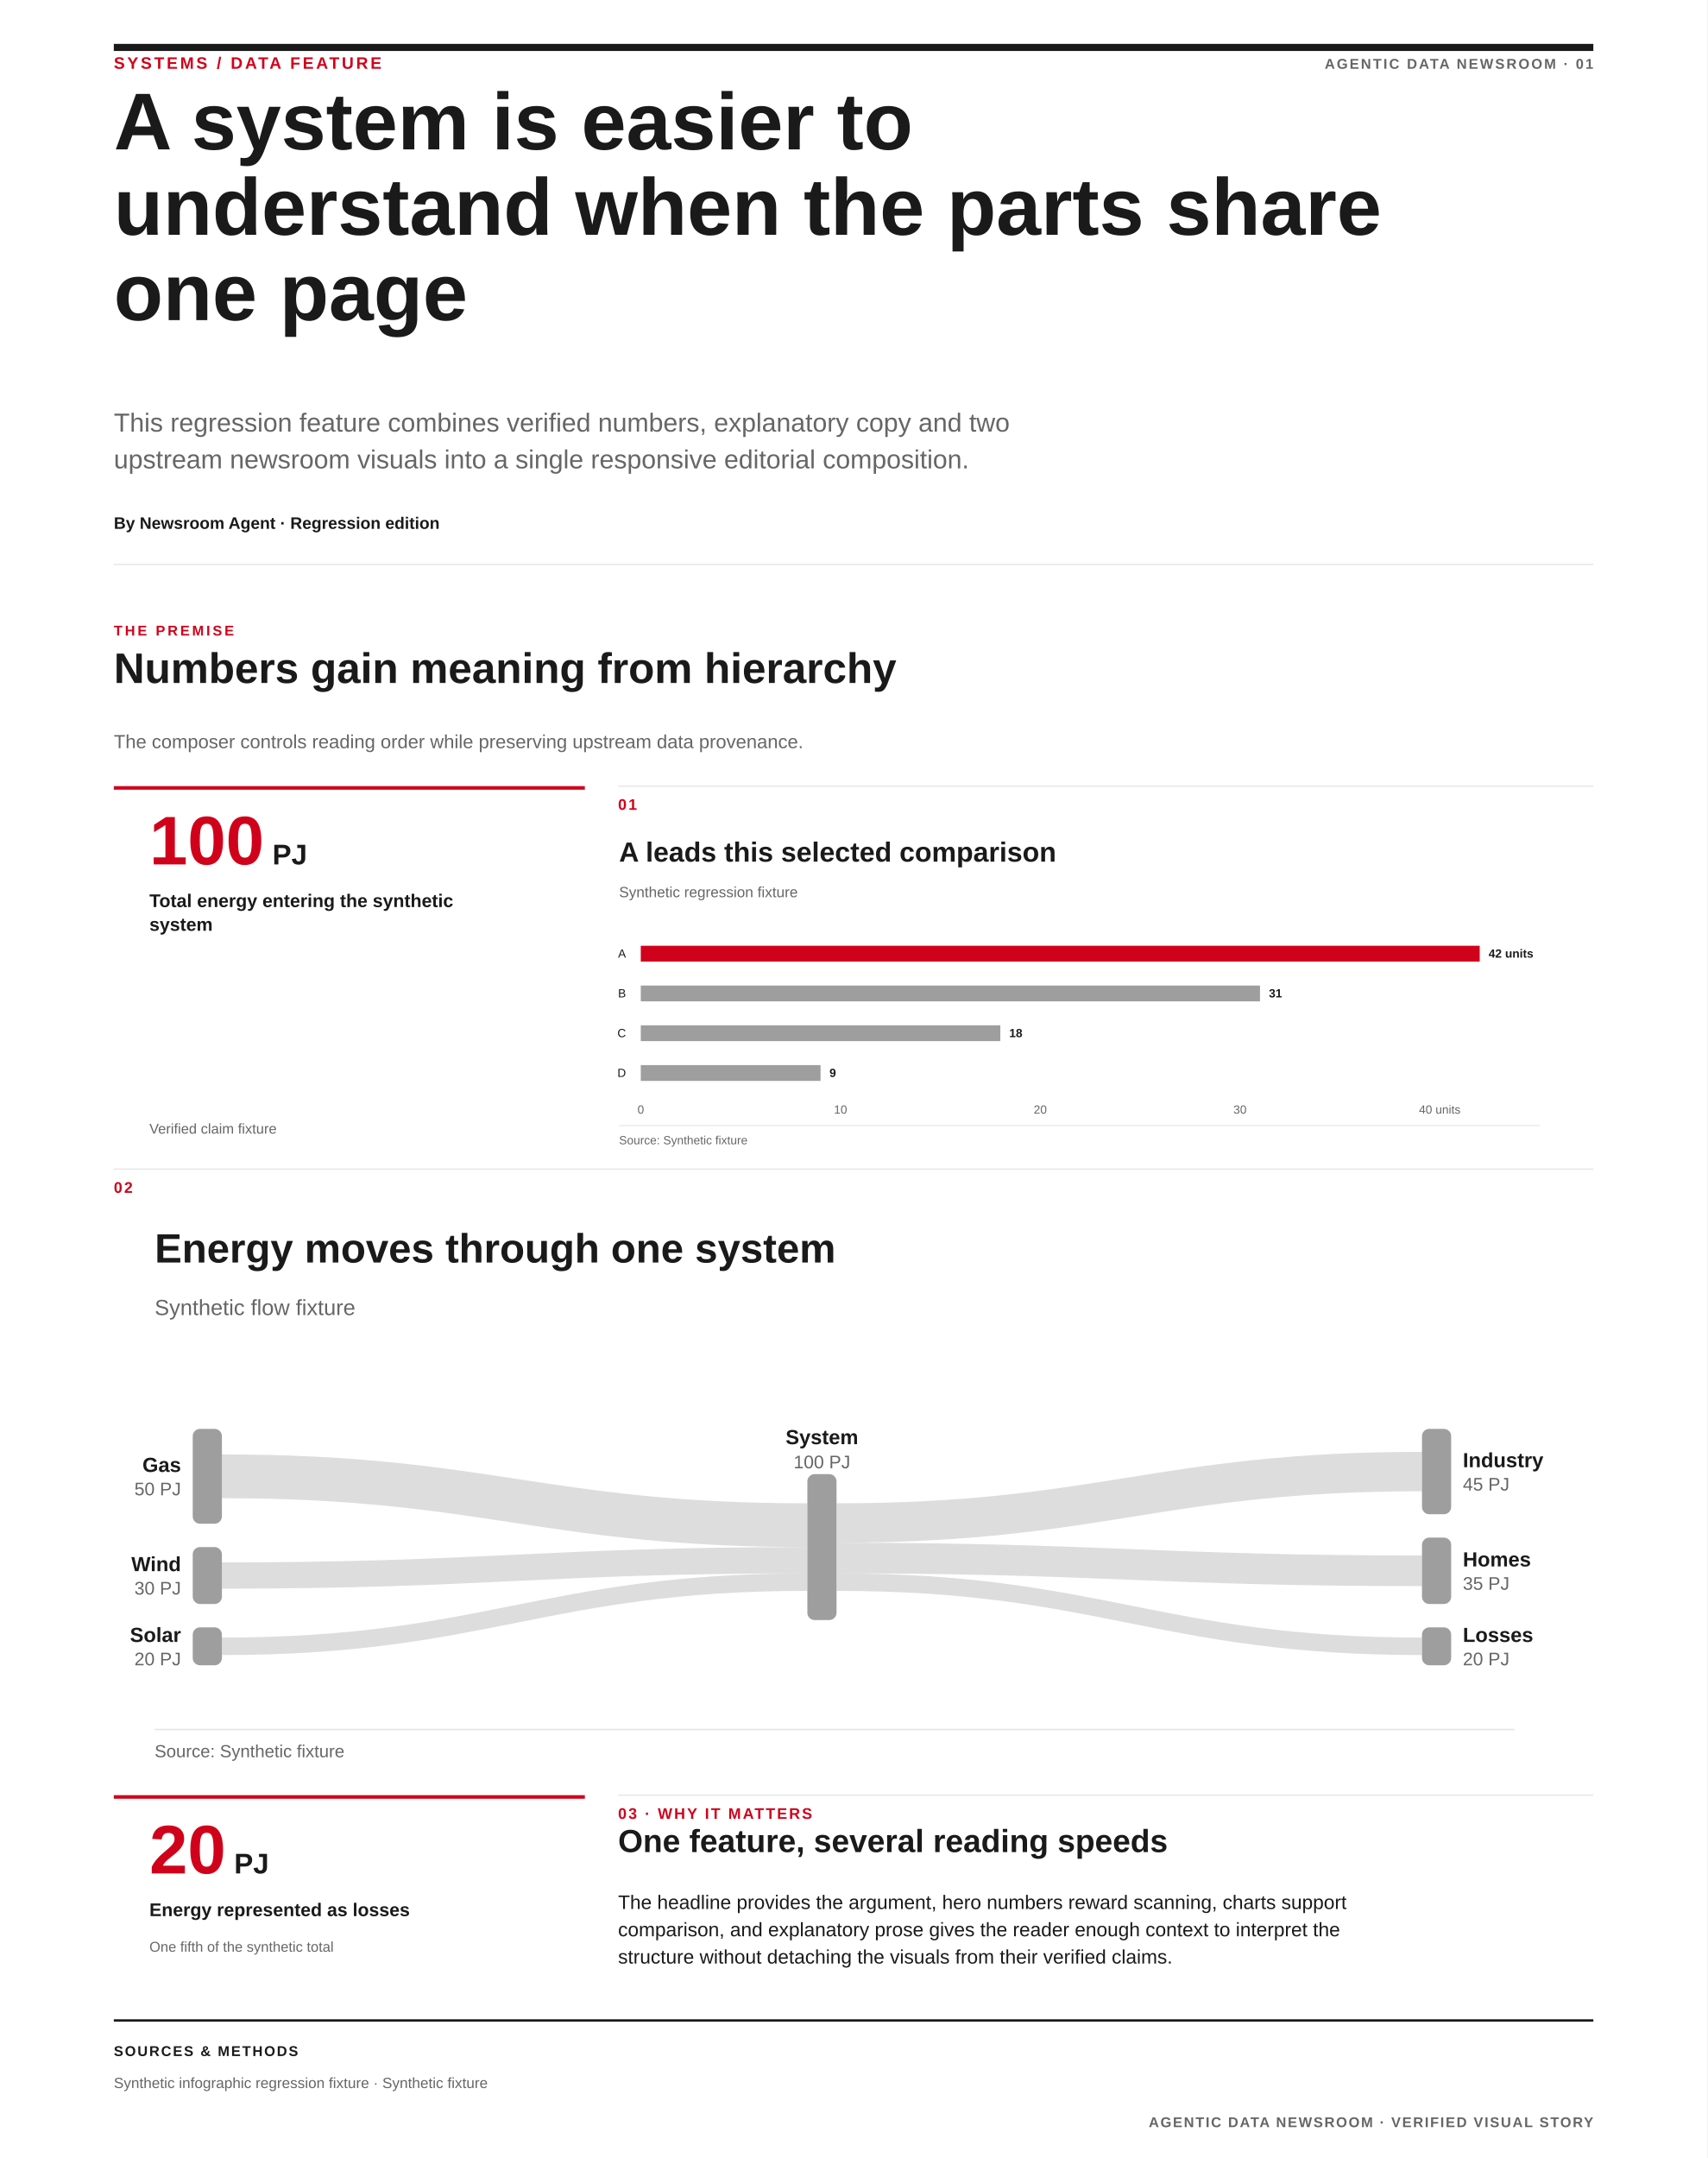
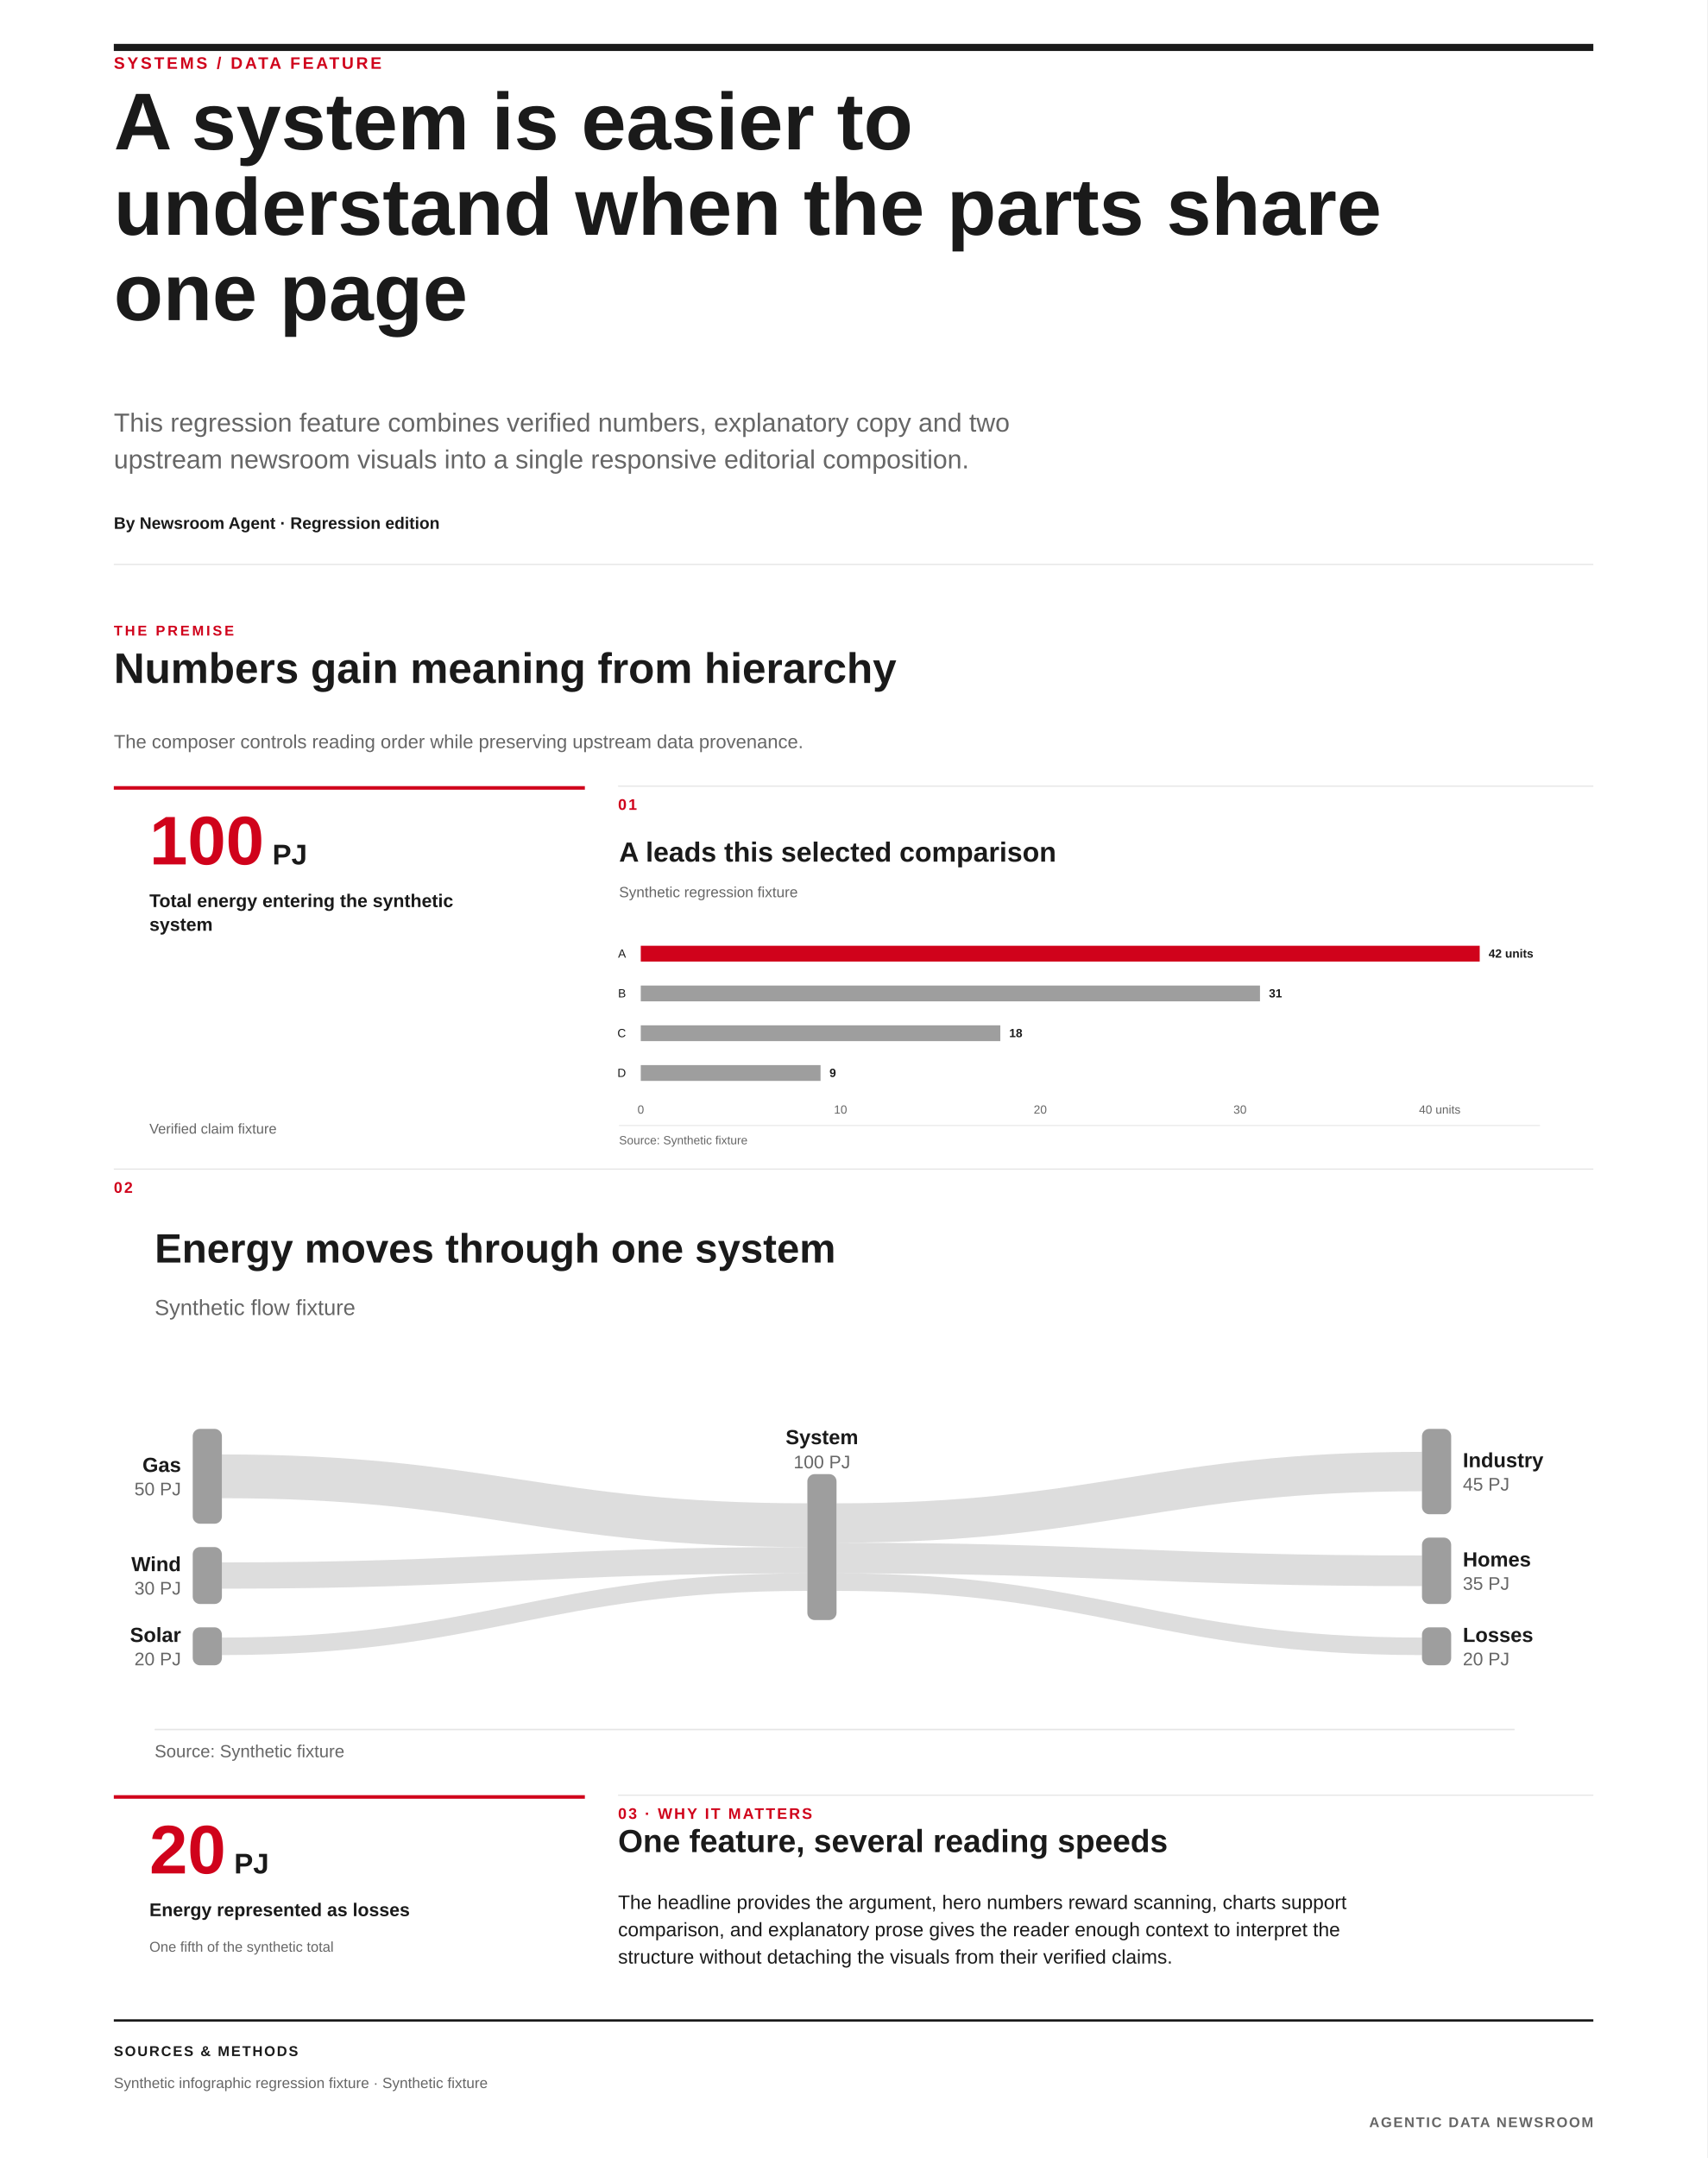
<svg xmlns="http://www.w3.org/2000/svg" viewBox="0 0 1440 1820" role="img" aria-labelledby="info-title info-desc" data-infographic-version="1.0.0" data-viewport="desktop" data-layout-strategy="balanced">
  <rect width="1440" height="1820" fill="#FFFFFF" />
  <line x1="96" y1="40" x2="1344" y2="40" stroke="#1A1A1A" stroke-width="6" />
  <text x="96" y="58" font-family="'PingFang SC', 'Heiti SC', 'Noto Sans SC', 'Microsoft YaHei', Arial, Helvetica, sans-serif" font-size="14" font-weight="700" letter-spacing="2" fill="#D0021B">SYSTEMS / DATA FEATURE</text>
-   <text x="1344" y="58" text-anchor="end" font-family="'PingFang SC', 'Heiti SC', 'Noto Sans SC', 'Microsoft YaHei', Arial, Helvetica, sans-serif" font-size="12" font-weight="700" letter-spacing="1.5" fill="#666666">AGENTIC DATA NEWSROOM · 01</text>
  <text x="96" y="126" text-anchor="start" font-family="'PingFang SC', 'Heiti SC', 'Noto Sans SC', 'Microsoft YaHei', Arial, Helvetica, sans-serif" font-size="68" font-weight="700" fill="#1A1A1A">A system is easier to</text>
  <text x="96" y="198" text-anchor="start" font-family="'PingFang SC', 'Heiti SC', 'Noto Sans SC', 'Microsoft YaHei', Arial, Helvetica, sans-serif" font-size="68" font-weight="700" fill="#1A1A1A">understand when the parts share</text>
  <text x="96" y="270" text-anchor="start" font-family="'PingFang SC', 'Heiti SC', 'Noto Sans SC', 'Microsoft YaHei', Arial, Helvetica, sans-serif" font-size="68" font-weight="700" fill="#1A1A1A">one page</text>
  <text x="96" y="364" text-anchor="start" font-family="'PingFang SC', 'Heiti SC', 'Noto Sans SC', 'Microsoft YaHei', Arial, Helvetica, sans-serif" font-size="22" font-weight="400" fill="#666666">This regression feature combines verified numbers, explanatory copy and two</text>
  <text x="96" y="395" text-anchor="start" font-family="'PingFang SC', 'Heiti SC', 'Noto Sans SC', 'Microsoft YaHei', Arial, Helvetica, sans-serif" font-size="22" font-weight="400" fill="#666666">upstream newsroom visuals into a single responsive editorial composition.</text>
  <text x="96" y="446" font-family="'PingFang SC', 'Heiti SC', 'Noto Sans SC', 'Microsoft YaHei', Arial, Helvetica, sans-serif" font-size="14" font-weight="600" fill="#1A1A1A">By Newsroom Agent  ·  Regression edition</text>
  <line x1="96" y1="476" x2="1344" y2="476" stroke="#E5E5E5" stroke-width="1" />
  <text x="96" y="536" font-family="'PingFang SC', 'Heiti SC', 'Noto Sans SC', 'Microsoft YaHei', Arial, Helvetica, sans-serif" font-size="12" font-weight="700" letter-spacing="2" fill="#D0021B">THE PREMISE</text>
  <text x="96" y="576" text-anchor="start" font-family="'PingFang SC', 'Heiti SC', 'Noto Sans SC', 'Microsoft YaHei', Arial, Helvetica, sans-serif" font-size="36" font-weight="700" fill="#1A1A1A">Numbers gain meaning from hierarchy</text>
  <text x="96" y="631" text-anchor="start" font-family="'PingFang SC', 'Heiti SC', 'Noto Sans SC', 'Microsoft YaHei', Arial, Helvetica, sans-serif" font-size="16" font-weight="400" fill="#666666">The composer controls reading order while preserving upstream data provenance.</text>
  <rect data-role="hero-stat" data-module-id="stat-total" x="96" y="663" width="397.333" height="3" fill="#D0021B" />
  <text x="126" y="729" font-family="'PingFang SC', 'Heiti SC', 'Noto Sans SC', 'Microsoft YaHei', Arial, Helvetica, sans-serif" font-size="58" font-weight="700" fill="#D0021B">100<tspan font-size="24" dx="7" fill="#1A1A1A">PJ</tspan>
  </text>
  <text x="126" y="765" text-anchor="start" font-family="'PingFang SC', 'Heiti SC', 'Noto Sans SC', 'Microsoft YaHei', Arial, Helvetica, sans-serif" font-size="15.5" font-weight="700" fill="#1A1A1A">Total energy entering the synthetic</text>
  <text x="126" y="785" text-anchor="start" font-family="'PingFang SC', 'Heiti SC', 'Noto Sans SC', 'Microsoft YaHei', Arial, Helvetica, sans-serif" font-size="15.5" font-weight="700" fill="#1A1A1A">system</text>
  <text x="126" y="956.056" text-anchor="start" font-family="'PingFang SC', 'Heiti SC', 'Noto Sans SC', 'Microsoft YaHei', Arial, Helvetica, sans-serif" font-size="12" font-weight="400" fill="#666666">Verified claim fixture</text>
  <rect data-role="hero-stat" data-module-id="stat-total" x="96" y="975.056" width="1" height="1" fill="none" />
  <line x1="521.333" y1="663" x2="1344" y2="663" stroke="#E5E5E5" stroke-width="1" />
  <text x="521.333" y="683" font-family="'PingFang SC', 'Heiti SC', 'Noto Sans SC', 'Microsoft YaHei', Arial, Helvetica, sans-serif" font-size="13" font-weight="700" letter-spacing="1.5" fill="#D0021B">01</text>
  <svg data-role="infographic-visual" data-module-id="bar" x="521.333" y="695" width="822.667" height="275.056" viewBox="53 0 987 330" preserveAspectRatio="xMinYMin meet">
    <rect width="1040" height="376" fill="#FFFFFF" />
    <text x="54" y="38" text-anchor="start" font-family="'PingFang SC', 'Heiti SC', 'Noto Sans SC', 'Microsoft YaHei', Arial, Helvetica, sans-serif" font-size="28" font-weight="700" fill="#1A1A1A">A leads this selected comparison</text>
    <text x="54" y="74" text-anchor="start" font-family="'PingFang SC', 'Heiti SC', 'Noto Sans SC', 'Microsoft YaHei', Arial, Helvetica, sans-serif" font-size="15" font-weight="400" fill="#666666">Synthetic regression fixture</text>
    <text x="76" y="293" text-anchor="middle" font-family="'PingFang SC', 'Heiti SC', 'Noto Sans SC', 'Microsoft YaHei', Arial, Helvetica, sans-serif" font-size="12" fill="#666666">0</text>
    <text x="278.143" y="293" text-anchor="middle" font-family="'PingFang SC', 'Heiti SC', 'Noto Sans SC', 'Microsoft YaHei', Arial, Helvetica, sans-serif" font-size="12" fill="#666666">10</text>
    <text x="480.286" y="293" text-anchor="middle" font-family="'PingFang SC', 'Heiti SC', 'Noto Sans SC', 'Microsoft YaHei', Arial, Helvetica, sans-serif" font-size="12" fill="#666666">20</text>
    <text x="682.429" y="293" text-anchor="middle" font-family="'PingFang SC', 'Heiti SC', 'Noto Sans SC', 'Microsoft YaHei', Arial, Helvetica, sans-serif" font-size="12" fill="#666666">30</text>
    <text x="884.571" y="293" text-anchor="middle" font-family="'PingFang SC', 'Heiti SC', 'Noto Sans SC', 'Microsoft YaHei', Arial, Helvetica, sans-serif" font-size="12" fill="#666666">40 units</text>
    <text x="61" y="135.125" text-anchor="end" font-family="'PingFang SC', 'Heiti SC', 'Noto Sans SC', 'Microsoft YaHei', Arial, Helvetica, sans-serif" font-size="12" fill="#1A1A1A">A</text>
    <rect data-role="data-bar" x="76" y="123.125" width="849" height="16" fill="#D0021B" />
    <text x="934" y="135.125" text-anchor="start" font-family="'PingFang SC', 'Heiti SC', 'Noto Sans SC', 'Microsoft YaHei', Arial, Helvetica, sans-serif" font-size="12" font-weight="600" fill="#1A1A1A">42 units</text>
    <text x="61" y="175.375" text-anchor="end" font-family="'PingFang SC', 'Heiti SC', 'Noto Sans SC', 'Microsoft YaHei', Arial, Helvetica, sans-serif" font-size="12" fill="#1A1A1A">B</text>
    <rect data-role="data-bar" x="76" y="163.375" width="626.643" height="16" fill="#9E9E9E" />
    <text x="711.643" y="175.375" text-anchor="start" font-family="'PingFang SC', 'Heiti SC', 'Noto Sans SC', 'Microsoft YaHei', Arial, Helvetica, sans-serif" font-size="12" font-weight="600" fill="#1A1A1A">31</text>
    <text x="61" y="215.625" text-anchor="end" font-family="'PingFang SC', 'Heiti SC', 'Noto Sans SC', 'Microsoft YaHei', Arial, Helvetica, sans-serif" font-size="12" fill="#1A1A1A">C</text>
    <rect data-role="data-bar" x="76" y="203.625" width="363.857" height="16" fill="#9E9E9E" />
    <text x="448.857" y="215.625" text-anchor="start" font-family="'PingFang SC', 'Heiti SC', 'Noto Sans SC', 'Microsoft YaHei', Arial, Helvetica, sans-serif" font-size="12" font-weight="600" fill="#1A1A1A">18</text>
    <text x="61" y="255.875" text-anchor="end" font-family="'PingFang SC', 'Heiti SC', 'Noto Sans SC', 'Microsoft YaHei', Arial, Helvetica, sans-serif" font-size="12" fill="#1A1A1A">D</text>
    <rect data-role="data-bar" x="76" y="243.875" width="181.929" height="16" fill="#9E9E9E" />
    <text x="266.929" y="255.875" text-anchor="start" font-family="'PingFang SC', 'Heiti SC', 'Noto Sans SC', 'Microsoft YaHei', Arial, Helvetica, sans-serif" font-size="12" font-weight="600" fill="#1A1A1A">9</text>
    <line x1="54" y1="305" x2="986" y2="305" stroke="#E5E5E5" stroke-width="1" />
    <text x="54" y="324" text-anchor="start" font-family="'PingFang SC', 'Heiti SC', 'Noto Sans SC', 'Microsoft YaHei', Arial, Helvetica, sans-serif" font-size="12" font-weight="400" fill="#666666">Source: Synthetic fixture</text>
  </svg>
  <line x1="96" y1="986" x2="1344" y2="986" stroke="#E5E5E5" stroke-width="1" />
  <text x="96" y="1006" font-family="'PingFang SC', 'Heiti SC', 'Noto Sans SC', 'Microsoft YaHei', Arial, Helvetica, sans-serif" font-size="13" font-weight="700" letter-spacing="1.5" fill="#D0021B">02</text>
  <svg data-role="infographic-visual" data-module-id="flow" x="96" y="1018" width="1248" height="471.385" viewBox="26 0 1014 383" preserveAspectRatio="xMinYMin meet">
    <rect width="1040" height="429" fill="#FFFFFF" />
    <text x="54" y="38" text-anchor="start" font-family="'PingFang SC', 'Heiti SC', 'Noto Sans SC', 'Microsoft YaHei', Arial, Helvetica, sans-serif" font-size="28" font-weight="700" fill="#1A1A1A">Energy moves through one system</text>
    <text x="54" y="74" text-anchor="start" font-family="'PingFang SC', 'Heiti SC', 'Noto Sans SC', 'Microsoft YaHei', Arial, Helvetica, sans-serif" font-size="15" font-weight="400" fill="#666666">Synthetic flow fixture</text>
    <path data-role="flow-hit" data-flow-key="Solar→System" d="M100.08,301 C280.638,301 320.762,257 501.32,257" fill="none" stroke="transparent" stroke-width="30" stroke-linecap="round" pointer-events="stroke" />
    <path data-role="flow-link" data-flow-key="Solar→System" d="M100.08,301 C280.638,301 320.762,257 501.32,257" fill="none" stroke="#9E9E9E" stroke-width="12" stroke-opacity="0.35" stroke-linecap="butt" pointer-events="none" />
    <path data-role="flow-hit" data-flow-key="Wind→System" d="M100.08,252.5 C280.638,252.5 320.762,242 501.32,242" fill="none" stroke="transparent" stroke-width="45" stroke-linecap="round" pointer-events="stroke" />
    <path data-role="flow-link" data-flow-key="Wind→System" d="M100.08,252.5 C280.638,252.5 320.762,242 501.32,242" fill="none" stroke="#9E9E9E" stroke-width="18" stroke-opacity="0.35" stroke-linecap="butt" pointer-events="none" />
    <path data-role="flow-hit" data-flow-key="Gas→System" d="M100.08,184.5 C280.638,184.5 320.762,218 501.32,218" fill="none" stroke="transparent" stroke-width="75" stroke-linecap="round" pointer-events="stroke" />
    <path data-role="flow-link" data-flow-key="Gas→System" d="M100.08,184.5 C280.638,184.5 320.762,218 501.32,218" fill="none" stroke="#9E9E9E" stroke-width="30" stroke-opacity="0.35" stroke-linecap="butt" pointer-events="none" />
    <path data-role="flow-hit" data-flow-key="System→Homes" d="M521.32,240.5 C701.878,240.5 742.002,249.25 922.56,249.25" fill="none" stroke="transparent" stroke-width="52.5" stroke-linecap="round" pointer-events="stroke" />
    <path data-role="flow-link" data-flow-key="System→Homes" d="M521.32,240.5 C701.878,240.5 742.002,249.25 922.56,249.25" fill="none" stroke="#9E9E9E" stroke-width="21" stroke-opacity="0.35" stroke-linecap="butt" pointer-events="none" />
    <path data-role="flow-hit" data-flow-key="System→Industry" d="M521.32,216.5 C701.878,216.5 742.002,181.25 922.56,181.25" fill="none" stroke="transparent" stroke-width="67.5" stroke-linecap="round" pointer-events="stroke" />
    <path data-role="flow-link" data-flow-key="System→Industry" d="M521.32,216.5 C701.878,216.5 742.002,181.25 922.56,181.25" fill="none" stroke="#9E9E9E" stroke-width="27" stroke-opacity="0.35" stroke-linecap="butt" pointer-events="none" />
    <path data-role="flow-hit" data-flow-key="System→Losses" d="M521.32,257 C701.878,257 742.002,301 922.56,301" fill="none" stroke="transparent" stroke-width="30" stroke-linecap="round" pointer-events="stroke" />
    <path data-role="flow-link" data-flow-key="System→Losses" d="M521.32,257 C701.878,257 742.002,301 922.56,301" fill="none" stroke="#9E9E9E" stroke-width="12" stroke-opacity="0.35" stroke-linecap="butt" pointer-events="none" />
    <rect data-role="flow-node" data-value="50" x="80.08" y="152" width="20" height="65" rx="5" fill="#9E9E9E" />
    <text data-role="flow-node-label" x="72.08" y="181.5" text-anchor="end" font-family="'PingFang SC', 'Heiti SC', 'Noto Sans SC', 'Microsoft YaHei', Arial, Helvetica, sans-serif" font-size="14" font-weight="700" fill="#1A1A1A">Gas</text>
    <text data-role="flow-node-value" x="72.08" y="197.5" text-anchor="end" font-family="'PingFang SC', 'Heiti SC', 'Noto Sans SC', 'Microsoft YaHei', Arial, Helvetica, sans-serif" font-size="12.5" fill="#666666">50 PJ</text>
    <rect data-role="flow-node" data-value="30" x="80.08" y="233" width="20" height="39" rx="5" fill="#9E9E9E" />
    <text data-role="flow-node-label" x="72.08" y="249.5" text-anchor="end" font-family="'PingFang SC', 'Heiti SC', 'Noto Sans SC', 'Microsoft YaHei', Arial, Helvetica, sans-serif" font-size="14" font-weight="700" fill="#1A1A1A">Wind</text>
    <text data-role="flow-node-value" x="72.08" y="265.5" text-anchor="end" font-family="'PingFang SC', 'Heiti SC', 'Noto Sans SC', 'Microsoft YaHei', Arial, Helvetica, sans-serif" font-size="12.5" fill="#666666">30 PJ</text>
    <rect data-role="flow-node" data-value="20" x="80.08" y="288" width="20" height="26" rx="5" fill="#9E9E9E" />
    <text data-role="flow-node-label" x="72.08" y="298" text-anchor="end" font-family="'PingFang SC', 'Heiti SC', 'Noto Sans SC', 'Microsoft YaHei', Arial, Helvetica, sans-serif" font-size="14" font-weight="700" fill="#1A1A1A">Solar</text>
    <text data-role="flow-node-value" x="72.08" y="314" text-anchor="end" font-family="'PingFang SC', 'Heiti SC', 'Noto Sans SC', 'Microsoft YaHei', Arial, Helvetica, sans-serif" font-size="12.5" fill="#666666">20 PJ</text>
    <rect data-role="flow-node" data-value="100" x="501.32" y="183" width="20" height="100" rx="5" fill="#9E9E9E" />
    <text data-role="flow-node-label" x="511.32" y="162.5" text-anchor="middle" font-family="'PingFang SC', 'Heiti SC', 'Noto Sans SC', 'Microsoft YaHei', Arial, Helvetica, sans-serif" font-size="14" font-weight="700" fill="#1A1A1A">System</text>
    <text data-role="flow-node-value" x="511.32" y="179" text-anchor="middle" font-family="'PingFang SC', 'Heiti SC', 'Noto Sans SC', 'Microsoft YaHei', Arial, Helvetica, sans-serif" font-size="12.5" fill="#666666">100 PJ</text>
    <rect data-role="flow-node" data-value="45" x="922.56" y="152" width="20" height="58.5" rx="5" fill="#9E9E9E" />
    <text data-role="flow-node-label" x="950.56" y="178.25" text-anchor="start" font-family="'PingFang SC', 'Heiti SC', 'Noto Sans SC', 'Microsoft YaHei', Arial, Helvetica, sans-serif" font-size="14" font-weight="700" fill="#1A1A1A">Industry</text>
    <text data-role="flow-node-value" x="950.56" y="194.25" text-anchor="start" font-family="'PingFang SC', 'Heiti SC', 'Noto Sans SC', 'Microsoft YaHei', Arial, Helvetica, sans-serif" font-size="12.5" fill="#666666">45 PJ</text>
    <rect data-role="flow-node" data-value="35" x="922.56" y="226.5" width="20" height="45.5" rx="5" fill="#9E9E9E" />
    <text data-role="flow-node-label" x="950.56" y="246.25" text-anchor="start" font-family="'PingFang SC', 'Heiti SC', 'Noto Sans SC', 'Microsoft YaHei', Arial, Helvetica, sans-serif" font-size="14" font-weight="700" fill="#1A1A1A">Homes</text>
    <text data-role="flow-node-value" x="950.56" y="262.25" text-anchor="start" font-family="'PingFang SC', 'Heiti SC', 'Noto Sans SC', 'Microsoft YaHei', Arial, Helvetica, sans-serif" font-size="12.5" fill="#666666">35 PJ</text>
    <rect data-role="flow-node" data-value="20" x="922.56" y="288" width="20" height="26" rx="5" fill="#9E9E9E" />
    <text data-role="flow-node-label" x="950.56" y="298" text-anchor="start" font-family="'PingFang SC', 'Heiti SC', 'Noto Sans SC', 'Microsoft YaHei', Arial, Helvetica, sans-serif" font-size="14" font-weight="700" fill="#1A1A1A">Losses</text>
    <text data-role="flow-node-value" x="950.56" y="314" text-anchor="start" font-family="'PingFang SC', 'Heiti SC', 'Noto Sans SC', 'Microsoft YaHei', Arial, Helvetica, sans-serif" font-size="12.5" fill="#666666">20 PJ</text>
    <line x1="54" y1="358" x2="986" y2="358" stroke="#E5E5E5" stroke-width="1" />
    <text x="54" y="377" text-anchor="start" font-family="'PingFang SC', 'Heiti SC', 'Noto Sans SC', 'Microsoft YaHei', Arial, Helvetica, sans-serif" font-size="12" font-weight="400" fill="#666666">Source: Synthetic fixture</text>
  </svg>
  <rect data-role="hero-stat" data-module-id="stat-loss" x="96" y="1514" width="397.333" height="3" fill="#D0021B" />
  <text x="126" y="1580" font-family="'PingFang SC', 'Heiti SC', 'Noto Sans SC', 'Microsoft YaHei', Arial, Helvetica, sans-serif" font-size="58" font-weight="700" fill="#D0021B">20<tspan font-size="24" dx="7" fill="#1A1A1A">PJ</tspan>
  </text>
  <text x="126" y="1616" text-anchor="start" font-family="'PingFang SC', 'Heiti SC', 'Noto Sans SC', 'Microsoft YaHei', Arial, Helvetica, sans-serif" font-size="15.5" font-weight="700" fill="#1A1A1A">Energy represented as losses</text>
  <text x="126" y="1646" text-anchor="start" font-family="'PingFang SC', 'Heiti SC', 'Noto Sans SC', 'Microsoft YaHei', Arial, Helvetica, sans-serif" font-size="12" font-weight="400" fill="#666666">One fifth of the synthetic total</text>
  <rect data-role="hero-stat" data-module-id="stat-loss" x="96" y="1665" width="1" height="1" fill="none" />
  <line x1="521.333" y1="1514" x2="1344" y2="1514" stroke="#E5E5E5" stroke-width="1" />
  <text x="521.333" y="1534" font-family="'PingFang SC', 'Heiti SC', 'Noto Sans SC', 'Microsoft YaHei', Arial, Helvetica, sans-serif" font-size="13" font-weight="700" letter-spacing="1.5" fill="#D0021B">03 · WHY IT MATTERS</text>
  <text x="521.333" y="1562" text-anchor="start" font-family="'PingFang SC', 'Heiti SC', 'Noto Sans SC', 'Microsoft YaHei', Arial, Helvetica, sans-serif" font-size="27" font-weight="700" fill="#1A1A1A">One feature, several reading speeds</text>
  <text x="521.333" y="1610" text-anchor="start" font-family="'PingFang SC', 'Heiti SC', 'Noto Sans SC', 'Microsoft YaHei', Arial, Helvetica, sans-serif" font-size="16.5" font-weight="400" fill="#1A1A1A">The headline provides the argument, hero numbers reward scanning, charts support</text>
  <text x="521.333" y="1633" text-anchor="start" font-family="'PingFang SC', 'Heiti SC', 'Noto Sans SC', 'Microsoft YaHei', Arial, Helvetica, sans-serif" font-size="16.5" font-weight="400" fill="#1A1A1A">comparison, and explanatory prose gives the reader enough context to interpret the</text>
  <text x="521.333" y="1656" text-anchor="start" font-family="'PingFang SC', 'Heiti SC', 'Noto Sans SC', 'Microsoft YaHei', Arial, Helvetica, sans-serif" font-size="16.5" font-weight="400" fill="#1A1A1A">structure without detaching the visuals from their verified claims.</text>
  <line x1="96" y1="1704" x2="1344" y2="1704" stroke="#1A1A1A" stroke-width="2" />
  <text x="96" y="1734" font-family="'PingFang SC', 'Heiti SC', 'Noto Sans SC', 'Microsoft YaHei', Arial, Helvetica, sans-serif" font-size="12" font-weight="700" letter-spacing="1.3" fill="#1A1A1A">SOURCES &amp; METHODS</text>
  <text x="96" y="1761" text-anchor="start" font-family="'PingFang SC', 'Heiti SC', 'Noto Sans SC', 'Microsoft YaHei', Arial, Helvetica, sans-serif" font-size="12.5" font-weight="400" fill="#666666">Synthetic infographic regression fixture · Synthetic fixture</text>
-   <text x="1344" y="1794" text-anchor="end" font-family="'PingFang SC', 'Heiti SC', 'Noto Sans SC', 'Microsoft YaHei', Arial, Helvetica, sans-serif" font-size="12" font-weight="700" letter-spacing="1.2" fill="#666666">AGENTIC DATA NEWSROOM · VERIFIED VISUAL STORY</text>
+   <text x="1344" y="1794" text-anchor="end" font-family="'PingFang SC', 'Heiti SC', 'Noto Sans SC', 'Microsoft YaHei', Arial, Helvetica, sans-serif" font-size="12" font-weight="700" letter-spacing="1.2" fill="#666666">AGENTIC DATA NEWSROOM</text>
  <rect data-role="module-boundary" data-module-id="section-1" x="96" y="494" width="1248" height="141" fill="none" stroke="none" />
  <rect data-role="module-boundary" data-module-id="stat-total" x="96" y="663" width="397.333" height="313.056" fill="none" stroke="none" />
  <rect data-role="module-boundary" data-module-id="bar" x="521.333" y="663" width="822.667" height="313.056" fill="none" stroke="none" />
  <rect data-role="module-boundary" data-module-id="flow" x="96" y="986" width="1248" height="509.385" fill="none" stroke="none" />
  <rect data-role="module-boundary" data-module-id="stat-loss" x="96" y="1514" width="397.333" height="152" fill="none" stroke="none" />
  <rect data-role="module-boundary" data-module-id="text" x="521.333" y="1514" width="822.667" height="152" fill="none" stroke="none" />
</svg>
